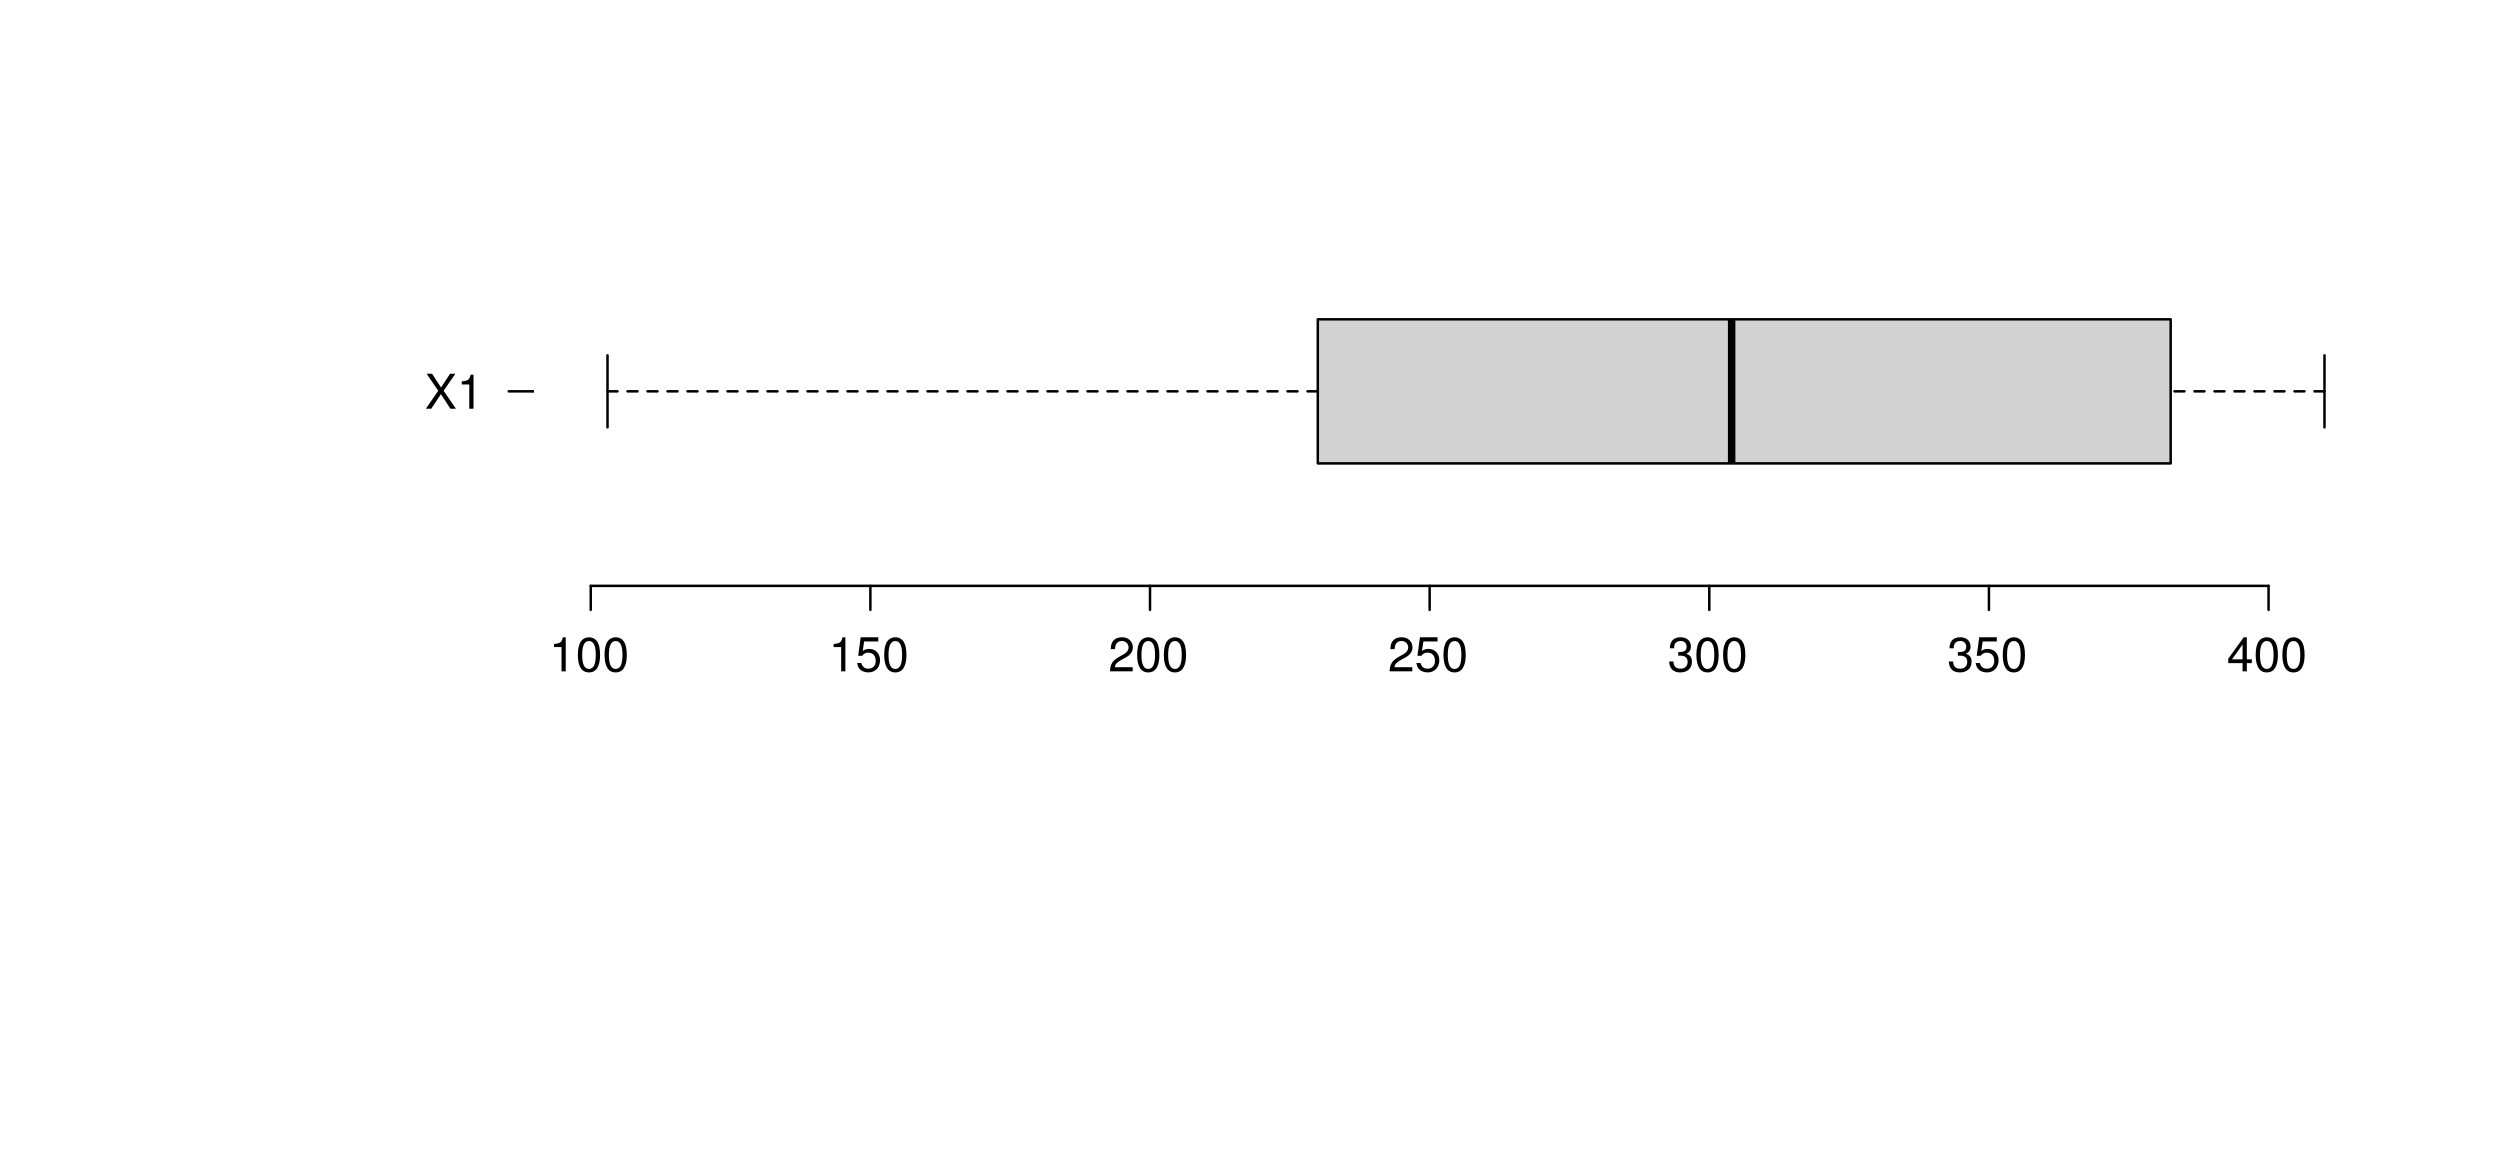
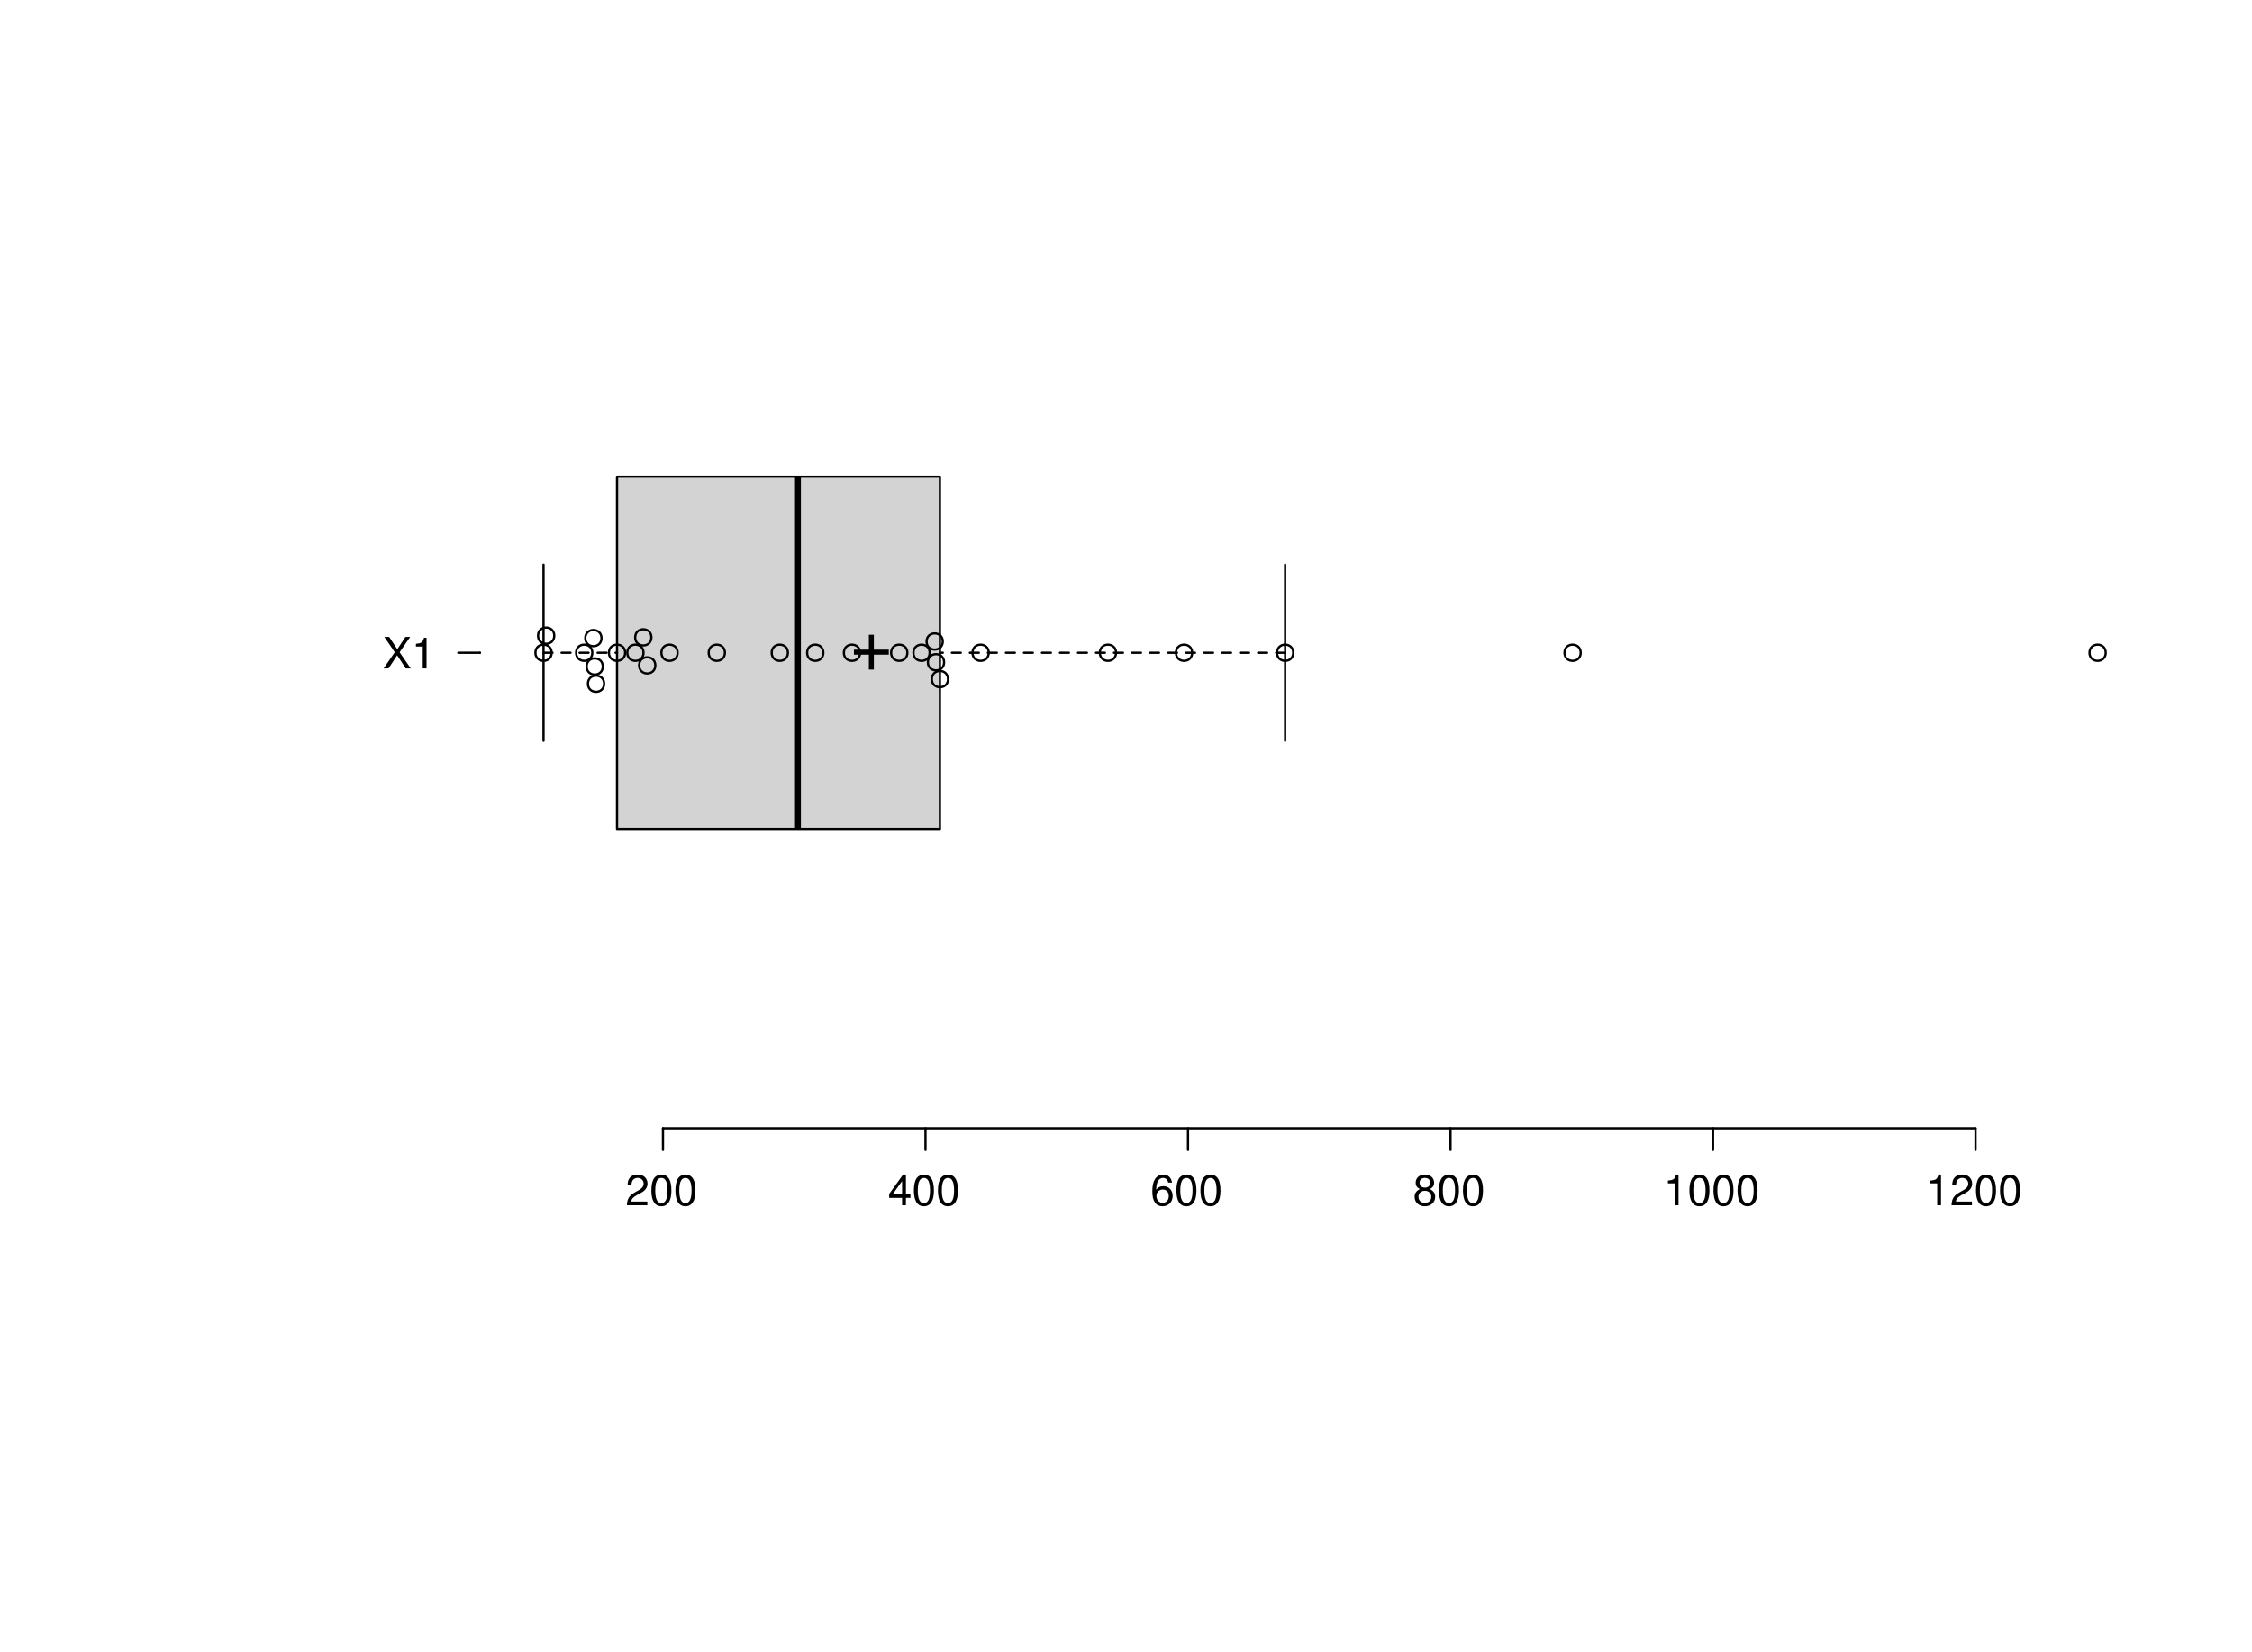
- <svg xmlns="http://www.w3.org/2000/svg" xmlns:xlink="http://www.w3.org/1999/xlink" width="750pt" height="350pt" viewBox="0 0 750 350" version="1.1">
+ <svg xmlns="http://www.w3.org/2000/svg" xmlns:xlink="http://www.w3.org/1999/xlink" width="750pt" height="550pt" viewBox="0 0 750 550" version="1.1">
  <defs>
    <g>
      <symbol overflow="visible" id="glyph0-0">
        <path style="stroke:none;" d="" />
      </symbol>
      <symbol overflow="visible" id="glyph0-1">
-         <path style="stroke:none;" d="M 3.734 -7.281 L 3.734 0 L 5 0 L 5 -10.219 L 4.156 -10.219 C 3.719 -8.641 3.422 -8.422 1.469 -8.188 L 1.469 -7.281 Z M 3.734 -7.281 " />
+         <path style="stroke:none;" d="M 7.297 -1.25 L 1.922 -1.25 C 2.047 -2.094 2.5 -2.625 3.766 -3.359 L 5.203 -4.141 C 6.625 -4.906 7.359 -5.969 7.359 -7.219 C 7.359 -8.062 7.016 -8.859 6.406 -9.406 C 5.812 -9.953 5.062 -10.219 4.094 -10.219 C 2.797 -10.219 1.828 -9.75 1.266 -8.891 C 0.906 -8.344 0.75 -7.703 0.719 -6.672 L 1.984 -6.672 C 2.031 -7.359 2.125 -7.781 2.297 -8.109 C 2.625 -8.734 3.281 -9.109 4.047 -9.109 C 5.203 -9.109 6.062 -8.281 6.062 -7.188 C 6.062 -6.375 5.594 -5.688 4.688 -5.172 L 3.359 -4.422 C 1.219 -3.219 0.609 -2.25 0.484 0 L 7.297 0 Z M 7.297 -1.25 " />
      </symbol>
      <symbol overflow="visible" id="glyph0-2">
        <path style="stroke:none;" d="M 3.969 -10.219 C 3.016 -10.219 2.141 -9.797 1.609 -9.094 C 0.953 -8.203 0.625 -6.828 0.625 -4.938 C 0.625 -1.5 1.766 0.328 3.969 0.328 C 6.125 0.328 7.297 -1.5 7.297 -4.859 C 7.297 -6.844 6.984 -8.172 6.312 -9.094 C 5.781 -9.812 4.922 -10.219 3.969 -10.219 Z M 3.969 -9.094 C 5.328 -9.094 6 -7.703 6 -4.969 C 6 -2.078 5.344 -0.719 3.938 -0.719 C 2.594 -0.719 1.922 -2.125 1.922 -4.922 C 1.922 -7.719 2.594 -9.094 3.969 -9.094 Z M 3.969 -9.094 " />
      </symbol>
      <symbol overflow="visible" id="glyph0-3">
-         <path style="stroke:none;" d="M 6.859 -10.219 L 1.578 -10.219 L 0.828 -4.656 L 1.984 -4.656 C 2.578 -5.359 3.062 -5.609 3.859 -5.609 C 5.234 -5.609 6.094 -4.672 6.094 -3.156 C 6.094 -1.688 5.25 -0.797 3.859 -0.797 C 2.75 -0.797 2.078 -1.359 1.766 -2.5 L 0.5 -2.5 C 0.672 -1.672 0.828 -1.266 1.125 -0.891 C 1.703 -0.109 2.734 0.328 3.891 0.328 C 5.953 0.328 7.391 -1.172 7.391 -3.328 C 7.391 -5.344 6.047 -6.734 4.094 -6.734 C 3.375 -6.734 2.797 -6.547 2.203 -6.109 L 2.609 -8.953 L 6.859 -8.953 Z M 6.859 -10.219 " />
+         <path style="stroke:none;" d="M 4.703 -2.453 L 4.703 0 L 5.984 0 L 5.984 -2.453 L 7.484 -2.453 L 7.484 -3.594 L 5.984 -3.594 L 5.984 -10.219 L 5.047 -10.219 L 0.406 -3.781 L 0.406 -2.453 Z M 4.703 -3.594 L 1.516 -3.594 L 4.703 -8.047 Z M 4.703 -3.594 " />
      </symbol>
      <symbol overflow="visible" id="glyph0-4">
-         <path style="stroke:none;" d="M 7.297 -1.25 L 1.922 -1.25 C 2.047 -2.094 2.5 -2.625 3.766 -3.359 L 5.203 -4.141 C 6.625 -4.906 7.359 -5.969 7.359 -7.219 C 7.359 -8.062 7.016 -8.859 6.406 -9.406 C 5.812 -9.953 5.062 -10.219 4.094 -10.219 C 2.797 -10.219 1.828 -9.75 1.266 -8.891 C 0.906 -8.344 0.75 -7.703 0.719 -6.672 L 1.984 -6.672 C 2.031 -7.359 2.125 -7.781 2.297 -8.109 C 2.625 -8.734 3.281 -9.109 4.047 -9.109 C 5.203 -9.109 6.062 -8.281 6.062 -7.188 C 6.062 -6.375 5.594 -5.688 4.688 -5.172 L 3.359 -4.422 C 1.219 -3.219 0.609 -2.25 0.484 0 L 7.297 0 Z M 7.297 -1.25 " />
+         <path style="stroke:none;" d="M 7.172 -7.547 C 6.922 -9.219 5.828 -10.219 4.281 -10.219 C 3.156 -10.219 2.141 -9.672 1.547 -8.766 C 0.906 -7.766 0.625 -6.516 0.625 -4.656 C 0.625 -2.938 0.875 -1.844 1.484 -0.938 C 2.031 -0.109 2.922 0.328 4.047 0.328 C 6 0.328 7.391 -1.109 7.391 -3.109 C 7.391 -5.016 6.094 -6.359 4.266 -6.359 C 3.25 -6.359 2.469 -5.969 1.922 -5.219 C 1.938 -7.703 2.734 -9.094 4.188 -9.094 C 5.078 -9.094 5.703 -8.531 5.906 -7.547 Z M 4.109 -5.234 C 5.328 -5.234 6.094 -4.375 6.094 -3.016 C 6.094 -1.734 5.234 -0.797 4.062 -0.797 C 2.875 -0.797 1.984 -1.766 1.984 -3.078 C 1.984 -4.344 2.859 -5.234 4.109 -5.234 Z M 4.109 -5.234 " />
      </symbol>
      <symbol overflow="visible" id="glyph0-5">
-         <path style="stroke:none;" d="M 3.188 -4.688 L 3.344 -4.688 L 3.875 -4.703 C 5.266 -4.703 6 -4.062 6 -2.844 C 6 -1.562 5.203 -0.797 3.875 -0.797 C 2.5 -0.797 1.812 -1.484 1.734 -2.969 L 0.469 -2.969 C 0.516 -2.141 0.656 -1.609 0.906 -1.156 C 1.422 -0.172 2.438 0.328 3.828 0.328 C 5.938 0.328 7.297 -0.922 7.297 -2.859 C 7.297 -4.156 6.781 -4.875 5.562 -5.281 C 6.516 -5.656 6.984 -6.375 6.984 -7.406 C 6.984 -9.156 5.812 -10.219 3.875 -10.219 C 1.812 -10.219 0.719 -9.094 0.672 -6.922 L 1.938 -6.922 C 1.953 -7.531 2.016 -7.875 2.172 -8.203 C 2.469 -8.766 3.094 -9.109 3.891 -9.109 C 5.016 -9.109 5.688 -8.438 5.688 -7.359 C 5.688 -6.641 5.438 -6.203 4.875 -5.984 C 4.531 -5.828 4.078 -5.781 3.188 -5.766 Z M 3.188 -4.688 " />
+         <path style="stroke:none;" d="M 5.641 -5.375 C 6.688 -6 7.031 -6.531 7.031 -7.484 C 7.031 -9.094 5.781 -10.219 3.969 -10.219 C 2.156 -10.219 0.891 -9.094 0.891 -7.484 C 0.891 -6.547 1.234 -6.016 2.281 -5.375 C 1.109 -4.812 0.531 -3.969 0.531 -2.844 C 0.531 -0.969 1.938 0.328 3.969 0.328 C 5.984 0.328 7.391 -0.969 7.391 -2.828 C 7.391 -3.969 6.812 -4.812 5.641 -5.375 Z M 3.969 -9.094 C 5.047 -9.094 5.734 -8.453 5.734 -7.469 C 5.734 -6.516 5.031 -5.875 3.969 -5.875 C 2.891 -5.875 2.188 -6.516 2.188 -7.484 C 2.188 -8.453 2.891 -9.094 3.969 -9.094 Z M 3.969 -4.812 C 5.234 -4.812 6.094 -4 6.094 -2.812 C 6.094 -1.594 5.234 -0.797 3.938 -0.797 C 2.688 -0.797 1.828 -1.609 1.828 -2.812 C 1.828 -4 2.688 -4.812 3.969 -4.812 Z M 3.969 -4.812 " />
      </symbol>
      <symbol overflow="visible" id="glyph0-6">
-         <path style="stroke:none;" d="M 4.703 -2.453 L 4.703 0 L 5.984 0 L 5.984 -2.453 L 7.484 -2.453 L 7.484 -3.594 L 5.984 -3.594 L 5.984 -10.219 L 5.047 -10.219 L 0.406 -3.781 L 0.406 -2.453 Z M 4.703 -3.594 L 1.516 -3.594 L 4.703 -8.047 Z M 4.703 -3.594 " />
+         <path style="stroke:none;" d="M 3.734 -7.281 L 3.734 0 L 5 0 L 5 -10.219 L 4.156 -10.219 C 3.719 -8.641 3.422 -8.422 1.469 -8.188 L 1.469 -7.281 Z M 3.734 -7.281 " />
      </symbol>
      <symbol overflow="visible" id="glyph0-7">
        <path style="stroke:none;" d="M 5.641 -5.391 L 9.172 -10.5 L 7.578 -10.5 L 4.875 -6.375 L 2.172 -10.5 L 0.547 -10.5 L 4.031 -5.391 L 0.312 0 L 1.938 0 L 4.828 -4.375 L 7.688 0 L 9.344 0 Z M 5.641 -5.391 " />
      </symbol>
+       <symbol overflow="visible" id="glyph1-0">
+         <path style="stroke:none;" d="" />
+       </symbol>
+       <symbol overflow="visible" id="glyph1-1">
+         <path style="stroke:none;" d="M 12.812 -6.406 L 7.844 -6.406 L 7.844 -11.375 L 6.172 -11.375 L 6.172 -6.406 L 1.203 -6.406 L 1.203 -4.734 L 6.172 -4.734 L 6.172 0.234 L 7.844 0.234 L 7.844 -4.734 L 12.812 -4.734 Z M 12.812 -6.406 " />
+       </symbol>
    </g>
  </defs>
-   <g id="surface144739">
-     <rect x="0" y="0" width="750" height="350" style="fill:rgb(100%,100%,100%);fill-opacity:1;stroke:none;" />
-     <path style=" stroke:none;fill-rule:nonzero;fill:rgb(82.745%,82.745%,82.745%);fill-opacity:1;" d="M 395.34 139.016 L 395.34 95.785 L 651.203 95.785 L 651.203 139.016 Z M 395.34 139.016 " />
-     <path style="fill:none;stroke-width:2.25;stroke-linecap:butt;stroke-linejoin:round;stroke:rgb(0%,0%,0%);stroke-opacity:1;stroke-miterlimit:10;" d="M 519.496 139.016 L 519.496 95.785 " />
-     <path style="fill:none;stroke-width:0.75;stroke-linecap:round;stroke-linejoin:round;stroke:rgb(0%,0%,0%);stroke-opacity:1;stroke-dasharray:3,3;stroke-miterlimit:10;" d="M 182.254 117.398 L 395.34 117.398 " />
-     <path style="fill:none;stroke-width:0.75;stroke-linecap:round;stroke-linejoin:round;stroke:rgb(0%,0%,0%);stroke-opacity:1;stroke-dasharray:3,3;stroke-miterlimit:10;" d="M 697.344 117.398 L 651.203 117.398 " />
-     <path style="fill:none;stroke-width:0.75;stroke-linecap:round;stroke-linejoin:round;stroke:rgb(0%,0%,0%);stroke-opacity:1;stroke-miterlimit:10;" d="M 182.254 128.207 L 182.254 106.594 " />
-     <path style="fill:none;stroke-width:0.75;stroke-linecap:round;stroke-linejoin:round;stroke:rgb(0%,0%,0%);stroke-opacity:1;stroke-miterlimit:10;" d="M 697.344 128.207 L 697.344 106.594 " />
-     <path style="fill:none;stroke-width:0.75;stroke-linecap:round;stroke-linejoin:round;stroke:rgb(0%,0%,0%);stroke-opacity:1;stroke-miterlimit:10;" d="M 395.34 139.016 L 395.34 95.785 L 651.203 95.785 L 651.203 139.016 L 395.34 139.016 " />
-     <path style="fill:none;stroke-width:0.75;stroke-linecap:round;stroke-linejoin:round;stroke:rgb(0%,0%,0%);stroke-opacity:1;stroke-miterlimit:10;" d="M 177.223 175.762 L 680.566 175.762 " />
-     <path style="fill:none;stroke-width:0.75;stroke-linecap:round;stroke-linejoin:round;stroke:rgb(0%,0%,0%);stroke-opacity:1;stroke-miterlimit:10;" d="M 177.223 175.762 L 177.223 182.961 " />
-     <path style="fill:none;stroke-width:0.75;stroke-linecap:round;stroke-linejoin:round;stroke:rgb(0%,0%,0%);stroke-opacity:1;stroke-miterlimit:10;" d="M 261.113 175.762 L 261.113 182.961 " />
-     <path style="fill:none;stroke-width:0.75;stroke-linecap:round;stroke-linejoin:round;stroke:rgb(0%,0%,0%);stroke-opacity:1;stroke-miterlimit:10;" d="M 345.004 175.762 L 345.004 182.961 " />
-     <path style="fill:none;stroke-width:0.75;stroke-linecap:round;stroke-linejoin:round;stroke:rgb(0%,0%,0%);stroke-opacity:1;stroke-miterlimit:10;" d="M 428.895 175.762 L 428.895 182.961 " />
-     <path style="fill:none;stroke-width:0.75;stroke-linecap:round;stroke-linejoin:round;stroke:rgb(0%,0%,0%);stroke-opacity:1;stroke-miterlimit:10;" d="M 512.785 175.762 L 512.785 182.961 " />
-     <path style="fill:none;stroke-width:0.75;stroke-linecap:round;stroke-linejoin:round;stroke:rgb(0%,0%,0%);stroke-opacity:1;stroke-miterlimit:10;" d="M 596.676 175.762 L 596.676 182.961 " />
-     <path style="fill:none;stroke-width:0.75;stroke-linecap:round;stroke-linejoin:round;stroke:rgb(0%,0%,0%);stroke-opacity:1;stroke-miterlimit:10;" d="M 680.566 175.762 L 680.566 182.961 " />
+   <g id="surface57212">
+     <rect x="0" y="0" width="750" height="550" style="fill:rgb(100%,100%,100%);fill-opacity:1;stroke:none;" />
+     <path style=" stroke:none;fill-rule:nonzero;fill:rgb(82.745%,82.745%,82.745%);fill-opacity:1;" d="M 205.496 276.051 L 205.496 158.75 L 313.031 158.75 L 313.031 276.051 Z M 205.496 276.051 " />
+     <path style="fill:none;stroke-width:2.25;stroke-linecap:butt;stroke-linejoin:round;stroke:rgb(0%,0%,0%);stroke-opacity:1;stroke-miterlimit:10;" d="M 265.602 276.051 L 265.602 158.75 " />
+     <path style="fill:none;stroke-width:0.75;stroke-linecap:round;stroke-linejoin:round;stroke:rgb(0%,0%,0%);stroke-opacity:1;stroke-dasharray:3,3;stroke-miterlimit:10;" d="M 181.016 217.398 L 205.496 217.398 " />
+     <path style="fill:none;stroke-width:0.75;stroke-linecap:round;stroke-linejoin:round;stroke:rgb(0%,0%,0%);stroke-opacity:1;stroke-dasharray:3,3;stroke-miterlimit:10;" d="M 427.996 217.398 L 313.031 217.398 " />
+     <path style="fill:none;stroke-width:0.75;stroke-linecap:round;stroke-linejoin:round;stroke:rgb(0%,0%,0%);stroke-opacity:1;stroke-miterlimit:10;" d="M 181.016 246.727 L 181.016 188.074 " />
+     <path style="fill:none;stroke-width:0.75;stroke-linecap:round;stroke-linejoin:round;stroke:rgb(0%,0%,0%);stroke-opacity:1;stroke-miterlimit:10;" d="M 427.996 246.727 L 427.996 188.074 " />
+     <path style="fill:none;stroke-width:0.75;stroke-linecap:round;stroke-linejoin:round;stroke:rgb(0%,0%,0%);stroke-opacity:1;stroke-miterlimit:10;" d="M 205.496 276.051 L 205.496 158.75 L 313.031 158.75 L 313.031 276.051 L 205.496 276.051 " />
+     <path style="fill:none;stroke-width:0.75;stroke-linecap:round;stroke-linejoin:round;stroke:rgb(0%,0%,0%);stroke-opacity:1;stroke-miterlimit:10;" d="M 220.793 375.762 L 657.93 375.762 " />
+     <path style="fill:none;stroke-width:0.75;stroke-linecap:round;stroke-linejoin:round;stroke:rgb(0%,0%,0%);stroke-opacity:1;stroke-miterlimit:10;" d="M 220.793 375.762 L 220.793 382.961 " />
+     <path style="fill:none;stroke-width:0.75;stroke-linecap:round;stroke-linejoin:round;stroke:rgb(0%,0%,0%);stroke-opacity:1;stroke-miterlimit:10;" d="M 308.223 375.762 L 308.223 382.961 " />
+     <path style="fill:none;stroke-width:0.75;stroke-linecap:round;stroke-linejoin:round;stroke:rgb(0%,0%,0%);stroke-opacity:1;stroke-miterlimit:10;" d="M 395.648 375.762 L 395.648 382.961 " />
+     <path style="fill:none;stroke-width:0.75;stroke-linecap:round;stroke-linejoin:round;stroke:rgb(0%,0%,0%);stroke-opacity:1;stroke-miterlimit:10;" d="M 483.078 375.762 L 483.078 382.961 " />
+     <path style="fill:none;stroke-width:0.75;stroke-linecap:round;stroke-linejoin:round;stroke:rgb(0%,0%,0%);stroke-opacity:1;stroke-miterlimit:10;" d="M 570.504 375.762 L 570.504 382.961 " />
+     <path style="fill:none;stroke-width:0.75;stroke-linecap:round;stroke-linejoin:round;stroke:rgb(0%,0%,0%);stroke-opacity:1;stroke-miterlimit:10;" d="M 657.93 375.762 L 657.93 382.961 " />
    <g style="fill:rgb(0%,0%,0%);fill-opacity:1;">
-       <use xlink:href="#glyph0-1" x="164.723" y="201.402" />
-       <use xlink:href="#glyph0-2" x="172.732" y="201.402" />
-       <use xlink:href="#glyph0-2" x="180.742" y="201.402" />
+       <use xlink:href="#glyph0-1" x="208.293" y="401.402" />
+       <use xlink:href="#glyph0-2" x="216.303" y="401.402" />
+       <use xlink:href="#glyph0-2" x="224.312" y="401.402" />
    </g>
    <g style="fill:rgb(0%,0%,0%);fill-opacity:1;">
-       <use xlink:href="#glyph0-1" x="248.613" y="201.402" />
-       <use xlink:href="#glyph0-3" x="256.623" y="201.402" />
-       <use xlink:href="#glyph0-2" x="264.633" y="201.402" />
+       <use xlink:href="#glyph0-3" x="295.723" y="401.402" />
+       <use xlink:href="#glyph0-2" x="303.732" y="401.402" />
+       <use xlink:href="#glyph0-2" x="311.742" y="401.402" />
    </g>
    <g style="fill:rgb(0%,0%,0%);fill-opacity:1;">
-       <use xlink:href="#glyph0-4" x="332.504" y="201.402" />
-       <use xlink:href="#glyph0-2" x="340.514" y="201.402" />
-       <use xlink:href="#glyph0-2" x="348.523" y="201.402" />
+       <use xlink:href="#glyph0-4" x="383.148" y="401.402" />
+       <use xlink:href="#glyph0-2" x="391.158" y="401.402" />
+       <use xlink:href="#glyph0-2" x="399.168" y="401.402" />
    </g>
    <g style="fill:rgb(0%,0%,0%);fill-opacity:1;">
-       <use xlink:href="#glyph0-4" x="416.395" y="201.402" />
-       <use xlink:href="#glyph0-3" x="424.404" y="201.402" />
-       <use xlink:href="#glyph0-2" x="432.414" y="201.402" />
+       <use xlink:href="#glyph0-5" x="470.578" y="401.402" />
+       <use xlink:href="#glyph0-2" x="478.588" y="401.402" />
+       <use xlink:href="#glyph0-2" x="486.598" y="401.402" />
    </g>
    <g style="fill:rgb(0%,0%,0%);fill-opacity:1;">
-       <use xlink:href="#glyph0-5" x="500.285" y="201.402" />
-       <use xlink:href="#glyph0-2" x="508.295" y="201.402" />
-       <use xlink:href="#glyph0-2" x="516.305" y="201.402" />
+       <use xlink:href="#glyph0-6" x="554.004" y="401.402" />
+       <use xlink:href="#glyph0-2" x="562.014" y="401.402" />
+       <use xlink:href="#glyph0-2" x="570.023" y="401.402" />
+       <use xlink:href="#glyph0-2" x="578.033" y="401.402" />
    </g>
    <g style="fill:rgb(0%,0%,0%);fill-opacity:1;">
-       <use xlink:href="#glyph0-5" x="584.176" y="201.402" />
-       <use xlink:href="#glyph0-3" x="592.186" y="201.402" />
-       <use xlink:href="#glyph0-2" x="600.195" y="201.402" />
+       <use xlink:href="#glyph0-6" x="641.43" y="401.402" />
+       <use xlink:href="#glyph0-1" x="649.439" y="401.402" />
+       <use xlink:href="#glyph0-2" x="657.449" y="401.402" />
+       <use xlink:href="#glyph0-2" x="665.459" y="401.402" />
    </g>
+     <path style="fill:none;stroke-width:0.75;stroke-linecap:round;stroke-linejoin:round;stroke:rgb(0%,0%,0%);stroke-opacity:1;stroke-miterlimit:10;" d="M 159.84 217.398 L 159.84 217.398 " />
+     <path style="fill:none;stroke-width:0.75;stroke-linecap:round;stroke-linejoin:round;stroke:rgb(0%,0%,0%);stroke-opacity:1;stroke-miterlimit:10;" d="M 159.84 217.398 L 152.641 217.398 " />
    <g style="fill:rgb(0%,0%,0%);fill-opacity:1;">
-       <use xlink:href="#glyph0-6" x="668.066" y="201.402" />
-       <use xlink:href="#glyph0-2" x="676.076" y="201.402" />
-       <use xlink:href="#glyph0-2" x="684.086" y="201.402" />
+       <use xlink:href="#glyph0-7" x="127.441" y="222.621" />
+       <use xlink:href="#glyph0-6" x="137.051" y="222.621" />
    </g>
-     <path style="fill:none;stroke-width:0.75;stroke-linecap:round;stroke-linejoin:round;stroke:rgb(0%,0%,0%);stroke-opacity:1;stroke-miterlimit:10;" d="M 159.84 117.398 L 159.84 117.398 " />
-     <path style="fill:none;stroke-width:0.75;stroke-linecap:round;stroke-linejoin:round;stroke:rgb(0%,0%,0%);stroke-opacity:1;stroke-miterlimit:10;" d="M 159.84 117.398 L 152.641 117.398 " />
+     <path style="fill:none;stroke-width:0.75;stroke-linecap:round;stroke-linejoin:round;stroke:rgb(0%,0%,0%);stroke-opacity:1;stroke-miterlimit:10;" d="M 208.195 217.398 C 208.195 221 202.793 221 202.793 217.398 C 202.793 213.801 208.195 213.801 208.195 217.398 " />
+     <path style="fill:none;stroke-width:0.75;stroke-linecap:round;stroke-linejoin:round;stroke:rgb(0%,0%,0%);stroke-opacity:1;stroke-miterlimit:10;" d="M 184.59 211.707 C 184.59 215.309 179.188 215.309 179.188 211.707 C 179.188 208.105 184.59 208.105 184.59 211.707 " />
+     <path style="fill:none;stroke-width:0.75;stroke-linecap:round;stroke-linejoin:round;stroke:rgb(0%,0%,0%);stroke-opacity:1;stroke-miterlimit:10;" d="M 241.418 217.398 C 241.418 221 236.016 221 236.016 217.398 C 236.016 213.801 241.418 213.801 241.418 217.398 " />
+     <path style="fill:none;stroke-width:0.75;stroke-linecap:round;stroke-linejoin:round;stroke:rgb(0%,0%,0%);stroke-opacity:1;stroke-miterlimit:10;" d="M 214.316 217.398 C 214.316 221 208.914 221 208.914 217.398 C 208.914 213.801 214.316 213.801 214.316 217.398 " />
+     <path style="fill:none;stroke-width:0.75;stroke-linecap:round;stroke-linejoin:round;stroke:rgb(0%,0%,0%);stroke-opacity:1;stroke-miterlimit:10;" d="M 218.25 221.605 C 218.25 225.207 212.848 225.207 212.848 221.605 C 212.848 218.008 218.25 218.008 218.25 221.605 " />
+     <path style="fill:none;stroke-width:0.75;stroke-linecap:round;stroke-linejoin:round;stroke:rgb(0%,0%,0%);stroke-opacity:1;stroke-miterlimit:10;" d="M 183.715 217.398 C 183.715 221 178.316 221 178.316 217.398 C 178.316 213.801 183.715 213.801 183.715 217.398 " />
+     <path style="fill:none;stroke-width:0.75;stroke-linecap:round;stroke-linejoin:round;stroke:rgb(0%,0%,0%);stroke-opacity:1;stroke-miterlimit:10;" d="M 200.324 212.52 C 200.324 216.121 194.926 216.121 194.926 212.52 C 194.926 208.922 200.324 208.922 200.324 212.52 " />
+     <path style="fill:none;stroke-width:0.75;stroke-linecap:round;stroke-linejoin:round;stroke:rgb(0%,0%,0%);stroke-opacity:1;stroke-miterlimit:10;" d="M 201.199 227.719 C 201.199 231.32 195.801 231.32 195.801 227.719 C 195.801 224.121 201.199 224.121 201.199 227.719 " />
+     <path style="fill:none;stroke-width:0.75;stroke-linecap:round;stroke-linejoin:round;stroke:rgb(0%,0%,0%);stroke-opacity:1;stroke-miterlimit:10;" d="M 197.266 217.398 C 197.266 221 191.867 221 191.867 217.398 C 191.867 213.801 197.266 213.801 197.266 217.398 " />
+     <path style="fill:none;stroke-width:0.75;stroke-linecap:round;stroke-linejoin:round;stroke:rgb(0%,0%,0%);stroke-opacity:1;stroke-miterlimit:10;" d="M 200.762 221.977 C 200.762 225.578 195.363 225.578 195.363 221.977 C 195.363 218.375 200.762 218.375 200.762 221.977 " />
+     <path style="fill:none;stroke-width:0.75;stroke-linecap:round;stroke-linejoin:round;stroke:rgb(0%,0%,0%);stroke-opacity:1;stroke-miterlimit:10;" d="M 397.039 217.398 C 397.039 221 391.637 221 391.637 217.398 C 391.637 213.801 397.039 213.801 397.039 217.398 " />
+     <path style="fill:none;stroke-width:0.75;stroke-linecap:round;stroke-linejoin:round;stroke:rgb(0%,0%,0%);stroke-opacity:1;stroke-miterlimit:10;" d="M 329.281 217.398 C 329.281 221 323.883 221 323.883 217.398 C 323.883 213.801 329.281 213.801 329.281 217.398 " />
+     <path style="fill:none;stroke-width:0.75;stroke-linecap:round;stroke-linejoin:round;stroke:rgb(0%,0%,0%);stroke-opacity:1;stroke-miterlimit:10;" d="M 225.68 217.398 C 225.68 221 220.281 221 220.281 217.398 C 220.281 213.801 225.68 213.801 225.68 217.398 " />
+     <path style="fill:none;stroke-width:0.75;stroke-linecap:round;stroke-linejoin:round;stroke:rgb(0%,0%,0%);stroke-opacity:1;stroke-miterlimit:10;" d="M 526.43 217.398 C 526.43 221 521.031 221 521.031 217.398 C 521.031 213.801 526.43 213.801 526.43 217.398 " />
+     <path style="fill:none;stroke-width:0.75;stroke-linecap:round;stroke-linejoin:round;stroke:rgb(0%,0%,0%);stroke-opacity:1;stroke-miterlimit:10;" d="M 701.285 217.398 C 701.285 221 695.887 221 695.887 217.398 C 695.887 213.801 701.285 213.801 701.285 217.398 " />
+     <path style="fill:none;stroke-width:0.75;stroke-linecap:round;stroke-linejoin:round;stroke:rgb(0%,0%,0%);stroke-opacity:1;stroke-miterlimit:10;" d="M 430.699 217.398 C 430.699 221 425.297 221 425.297 217.398 C 425.297 213.801 430.699 213.801 430.699 217.398 " />
+     <path style="fill:none;stroke-width:0.75;stroke-linecap:round;stroke-linejoin:round;stroke:rgb(0%,0%,0%);stroke-opacity:1;stroke-miterlimit:10;" d="M 302.18 217.398 C 302.18 221 296.777 221 296.777 217.398 C 296.777 213.801 302.18 213.801 302.18 217.398 " />
+     <path style="fill:none;stroke-width:0.75;stroke-linecap:round;stroke-linejoin:round;stroke:rgb(0%,0%,0%);stroke-opacity:1;stroke-miterlimit:10;" d="M 314.418 220.57 C 314.418 224.172 309.02 224.172 309.02 220.57 C 309.02 216.973 314.418 216.973 314.418 220.57 " />
+     <path style="fill:none;stroke-width:0.75;stroke-linecap:round;stroke-linejoin:round;stroke:rgb(0%,0%,0%);stroke-opacity:1;stroke-miterlimit:10;" d="M 315.73 226.18 C 315.73 229.781 310.332 229.781 310.332 226.18 C 310.332 222.578 315.73 222.578 315.73 226.18 " />
+     <path style="fill:none;stroke-width:0.75;stroke-linecap:round;stroke-linejoin:round;stroke:rgb(0%,0%,0%);stroke-opacity:1;stroke-miterlimit:10;" d="M 274.203 217.398 C 274.203 221 268.801 221 268.801 217.398 C 268.801 213.801 274.203 213.801 274.203 217.398 " />
+     <path style="fill:none;stroke-width:0.75;stroke-linecap:round;stroke-linejoin:round;stroke:rgb(0%,0%,0%);stroke-opacity:1;stroke-miterlimit:10;" d="M 216.938 212.273 C 216.938 215.871 211.539 215.871 211.539 212.273 C 211.539 208.672 216.938 208.672 216.938 212.273 " />
+     <path style="fill:none;stroke-width:0.75;stroke-linecap:round;stroke-linejoin:round;stroke:rgb(0%,0%,0%);stroke-opacity:1;stroke-miterlimit:10;" d="M 371.684 217.398 C 371.684 221 366.285 221 366.285 217.398 C 366.285 213.801 371.684 213.801 371.684 217.398 " />
+     <path style="fill:none;stroke-width:0.75;stroke-linecap:round;stroke-linejoin:round;stroke:rgb(0%,0%,0%);stroke-opacity:1;stroke-miterlimit:10;" d="M 262.398 217.398 C 262.398 221 257 221 257 217.398 C 257 213.801 262.398 213.801 262.398 217.398 " />
+     <path style="fill:none;stroke-width:0.75;stroke-linecap:round;stroke-linejoin:round;stroke:rgb(0%,0%,0%);stroke-opacity:1;stroke-miterlimit:10;" d="M 286.441 217.398 C 286.441 221 281.043 221 281.043 217.398 C 281.043 213.801 286.441 213.801 286.441 217.398 " />
+     <path style="fill:none;stroke-width:0.75;stroke-linecap:round;stroke-linejoin:round;stroke:rgb(0%,0%,0%);stroke-opacity:1;stroke-miterlimit:10;" d="M 309.609 217.398 C 309.609 221 304.211 221 304.211 217.398 C 304.211 213.801 309.609 213.801 309.609 217.398 " />
+     <path style="fill:none;stroke-width:0.75;stroke-linecap:round;stroke-linejoin:round;stroke:rgb(0%,0%,0%);stroke-opacity:1;stroke-miterlimit:10;" d="M 313.98 213.648 C 313.98 217.25 308.582 217.25 308.582 213.648 C 308.582 210.051 313.98 210.051 313.98 213.648 " />
    <g style="fill:rgb(0%,0%,0%);fill-opacity:1;">
-       <use xlink:href="#glyph0-7" x="127.441" y="122.621" />
-       <use xlink:href="#glyph0-1" x="137.051" y="122.621" />
+       <use xlink:href="#glyph1-1" x="283.188" y="222.771" />
    </g>
  </g>
</svg>
